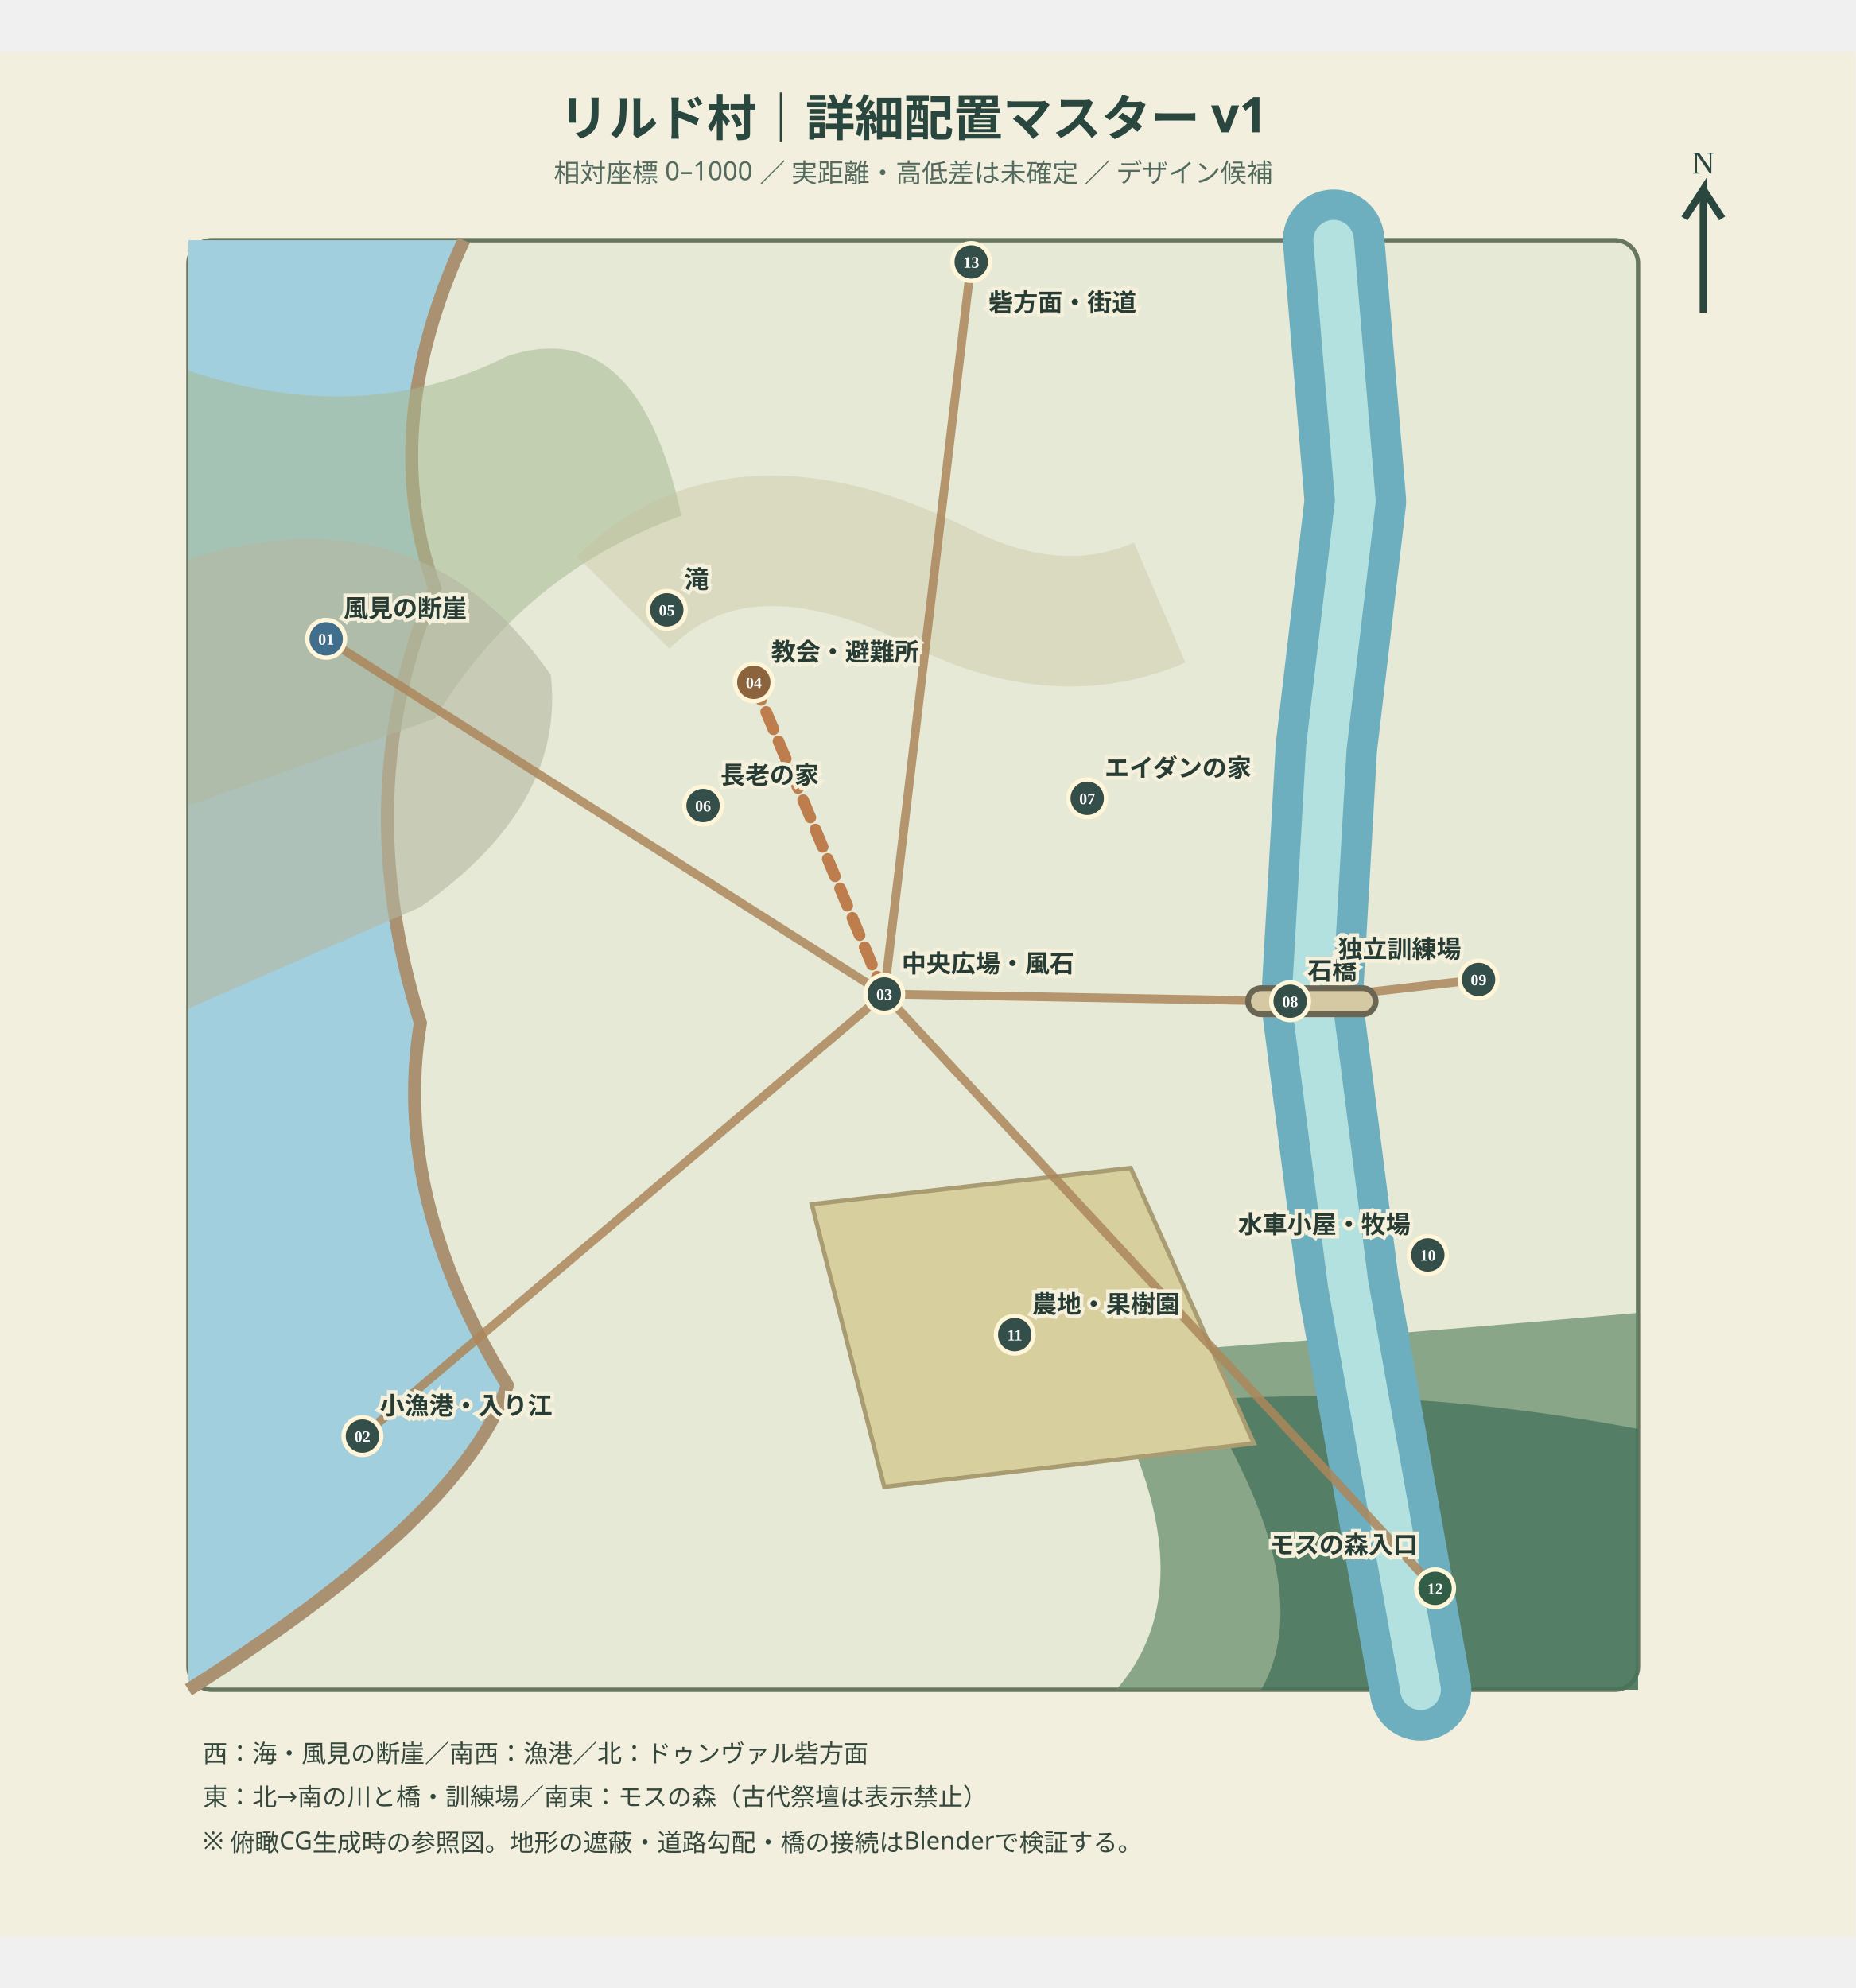
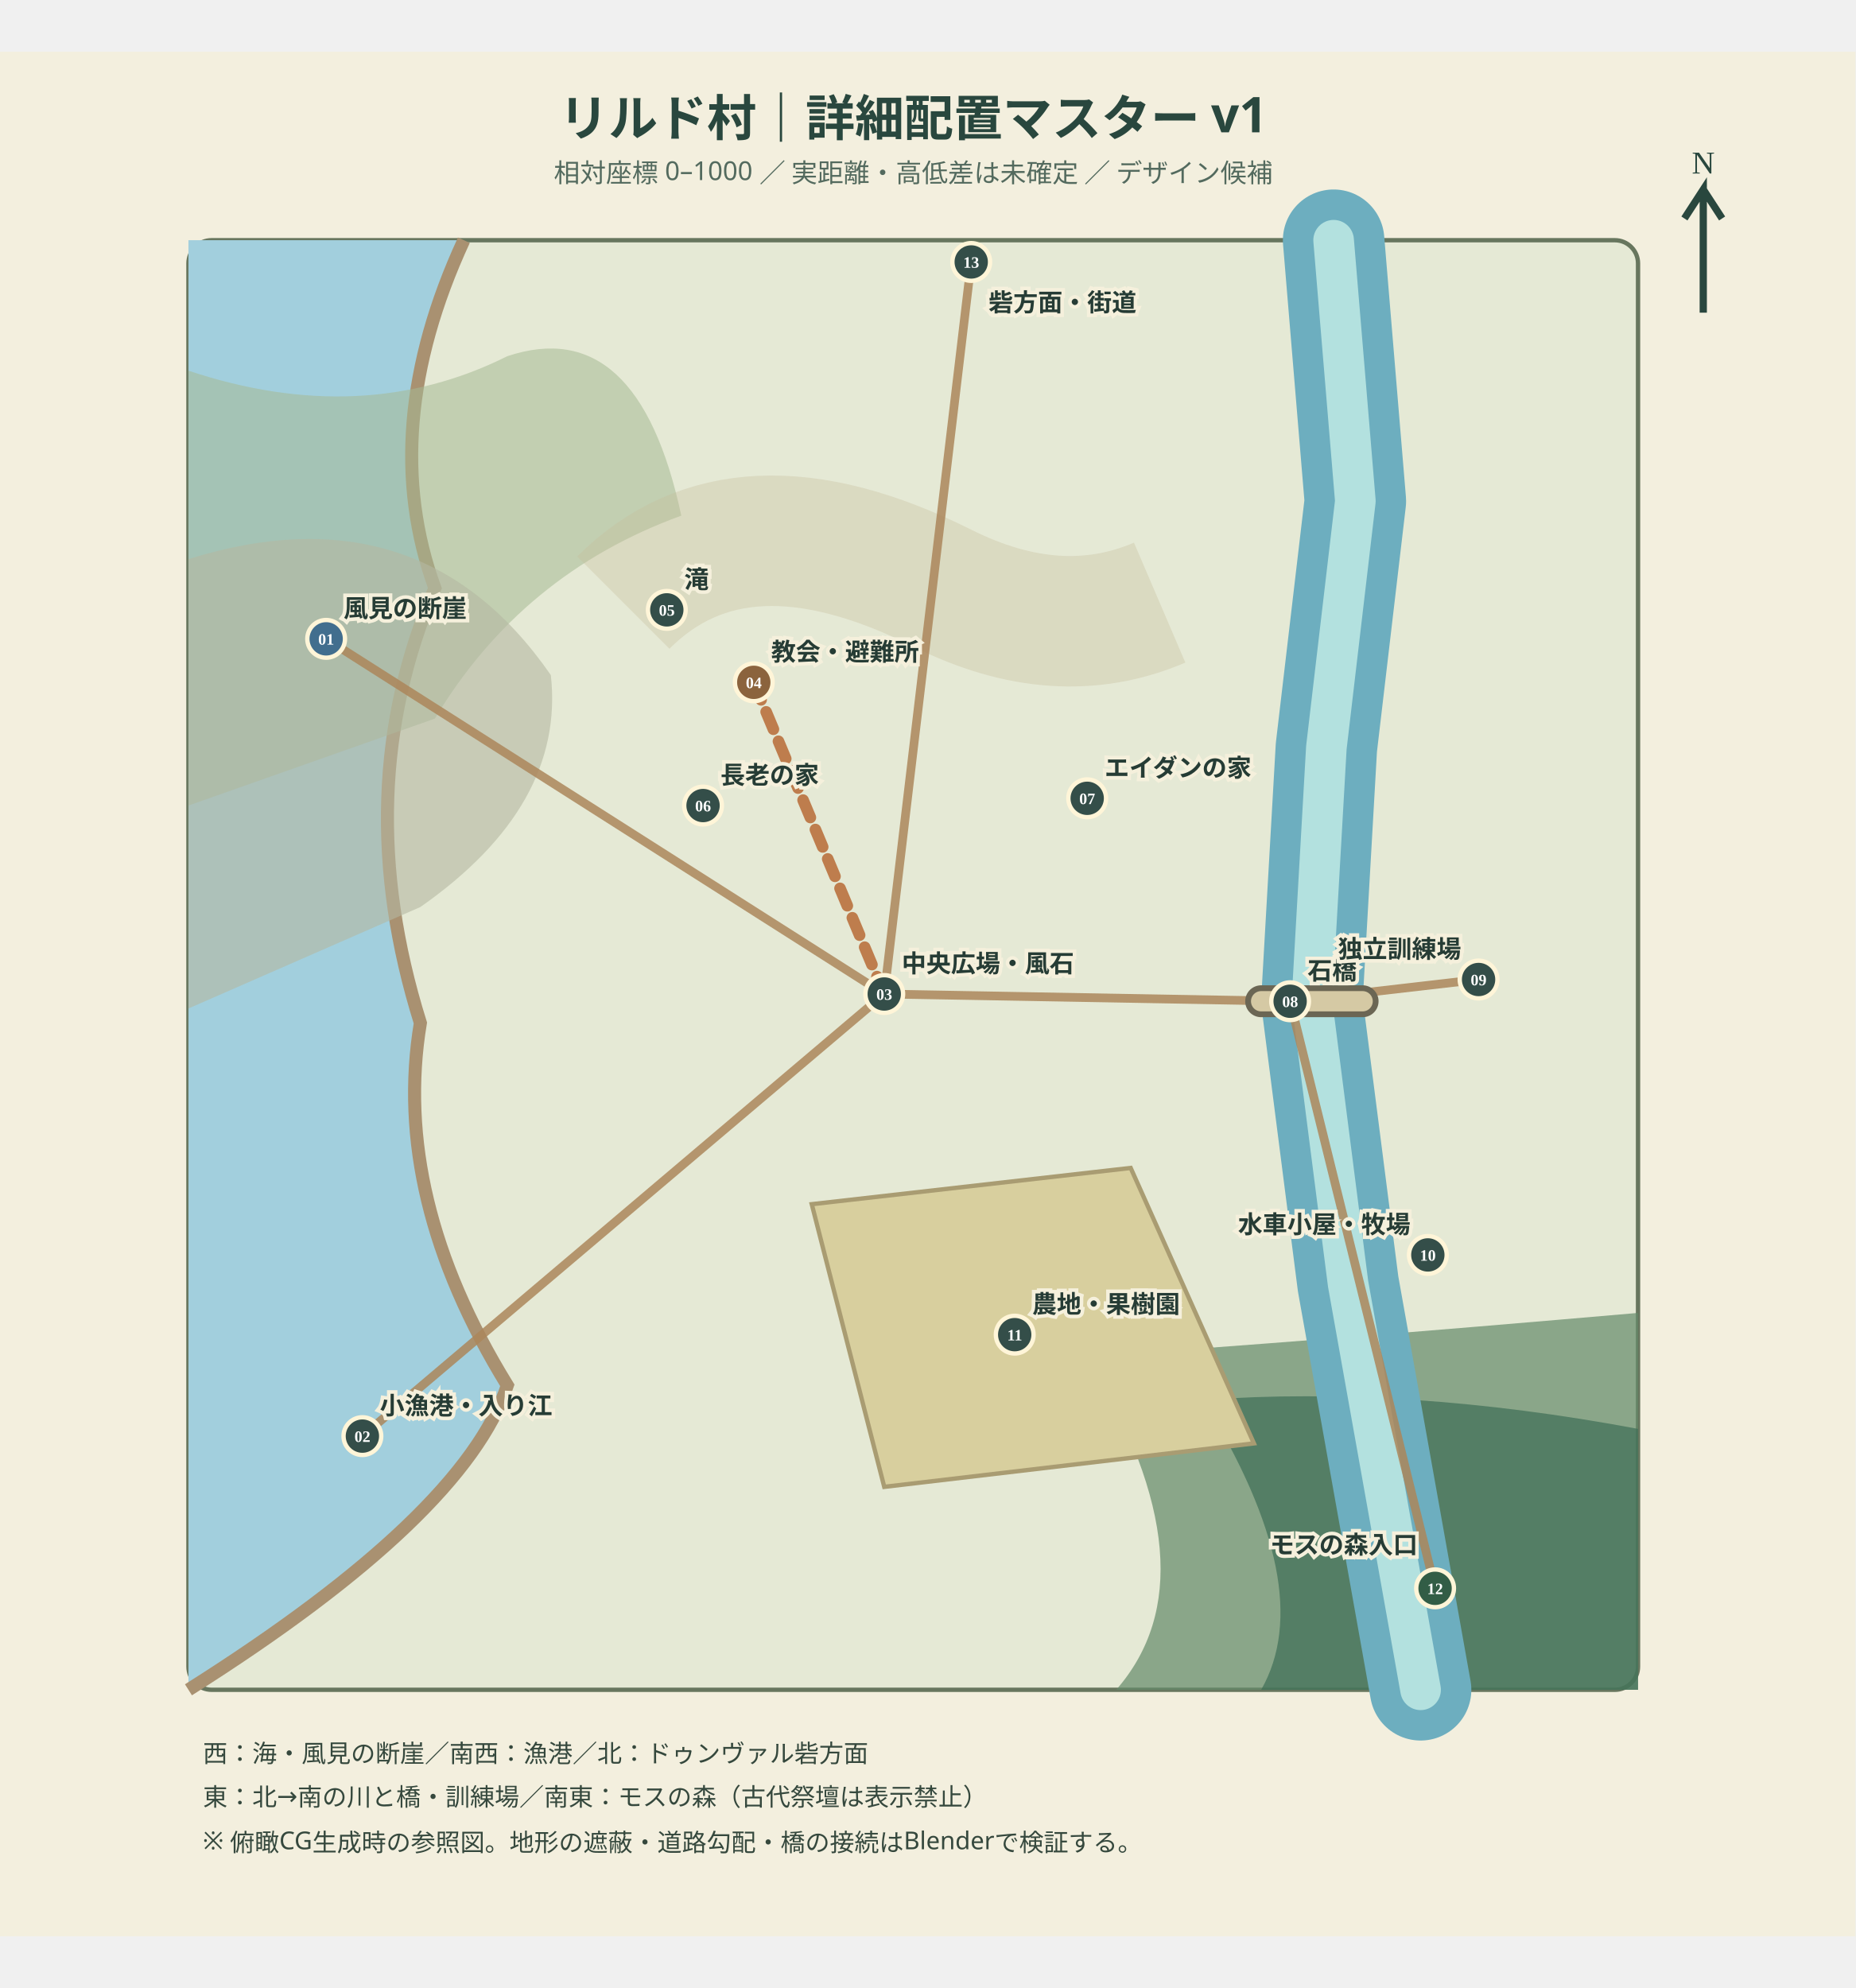
<svg xmlns="http://www.w3.org/2000/svg" width="1400" height="1500" viewBox="-130 -130 1280 1300" role="img" aria-label="リルド村座標付き配置候補 v1。方角は正式、位置・距離は候補。">
  <rect x="-130" y="-130" width="1280" height="1300" fill="#f3efde" />
  <rect x="0" y="0" width="1000" height="1000" rx="16" fill="#e5e9d5" stroke="#67765e" stroke-width="3" />
  <path d="M0 0 H190 Q130 130 170 240 Q110 380 160 540 Q140 660 220 790 Q190 880 0 1000Z" fill="#a2cfdd" />
  <path d="M190 0 Q130 130 170 240 Q110 380 160 540 Q140 660 220 790 Q190 880 0 1000" fill="none" stroke="#a99171" stroke-width="9" />
  <path d="M0 90 Q120 130 220 80 Q310 50 340 190 Q230 230 170 330 L0 390Z" fill="#a6b993" opacity=".55" />
  <path d="M0 220 Q160 170 250 300 Q260 390 160 460 L0 530Z" fill="#b4b8a1" opacity=".6" />
  <path d="M620 770 Q770 760 1000 740 V1000 H640 Q710 920 620 770Z" fill="#648a69" opacity=".7" />
  <path d="M700 800 Q840 790 1000 820 V1000 H740 Q780 930 700 800Z" fill="#3d6d55" opacity=".7" />
  <path d="M430 665 L650 640 L735 830 L480 860Z" fill="#d8cf9e" stroke="#a99c72" stroke-width="3" />
  <path d="M300 250 Q380 170 520 240 Q600 280 670 250" stroke="#c6bc9c" stroke-width="90" fill="none" opacity=".35" />
  <polyline points="790,0 805,180 785,350 775,525 800,720 850,1000" fill="none" stroke="#6daebf" stroke-width="70" stroke-linejoin="round" stroke-linecap="round" />
  <polyline points="790,0 805,180 785,350 775,525 800,720 850,1000" fill="none" stroke="#b3e1df" stroke-width="28" stroke-linejoin="round" stroke-linecap="round" />
  <g>
    <path d="M480 520 L540 15" stroke="#ab865a" stroke-width="6" stroke-dasharray="none" stroke-linecap="round" fill="none" opacity=".85" />
    <path d="M480 520 L120 825" stroke="#ab865a" stroke-width="6" stroke-dasharray="none" stroke-linecap="round" fill="none" opacity=".85" />
    <path d="M480 520 L95 275" stroke="#ab865a" stroke-width="6" stroke-dasharray="none" stroke-linecap="round" fill="none" opacity=".85" />
    <path d="M480 520 L760 525" stroke="#ab865a" stroke-width="6" stroke-dasharray="none" stroke-linecap="round" fill="none" opacity=".85" />
    <path d="M760 525 L890 510" stroke="#ab865a" stroke-width="6" stroke-dasharray="none" stroke-linecap="round" fill="none" opacity=".85" />
    <path d="M480 520 L390 305" stroke="#b76a35" stroke-width="8" stroke-dasharray="13 9" stroke-linecap="round" fill="none" opacity=".85" />
-     <path d="M480 520 L860 930" stroke="#ab865a" stroke-width="6" stroke-dasharray="none" stroke-linecap="round" fill="none" opacity=".85" />
+     <path d="M760 525 L860 930" stroke="#ab865a" stroke-width="6" stroke-dasharray="none" stroke-linecap="round" fill="none" opacity=".85" />
  </g>
  <path d="M740 525 L810 525" stroke="#6b6654" stroke-width="22" stroke-linecap="round" />
  <path d="M740 525 L810 525" stroke="#d5c9a4" stroke-width="14" stroke-linecap="round" />
  <g>
    <g>
      <circle cx="95" cy="275" r="13" fill="#426e8e" stroke="#fff5d8" stroke-width="3" />
      <text x="95" y="279" fill="white" font-size="11" text-anchor="middle" font-weight="700">01</text>
      <text x="107" y="260" text-anchor="start" font-size="17" font-weight="700" fill="#263c35" stroke="#f5f0dc" stroke-width="5" paint-order="stroke">風見の断崖</text>
    </g>
    <g>
      <circle cx="120" cy="825" r="13" fill="#344e49" stroke="#fff5d8" stroke-width="3" />
      <text x="120" y="829" fill="white" font-size="11" text-anchor="middle" font-weight="700">02</text>
      <text x="132" y="810" text-anchor="start" font-size="17" font-weight="700" fill="#263c35" stroke="#f5f0dc" stroke-width="5" paint-order="stroke">小漁港・入り江</text>
    </g>
    <g>
      <circle cx="480" cy="520" r="13" fill="#344e49" stroke="#fff5d8" stroke-width="3" />
      <text x="480" y="524" fill="white" font-size="11" text-anchor="middle" font-weight="700">03</text>
      <text x="492" y="505" text-anchor="start" font-size="17" font-weight="700" fill="#263c35" stroke="#f5f0dc" stroke-width="5" paint-order="stroke">中央広場・風石</text>
    </g>
    <g>
      <circle cx="390" cy="305" r="13" fill="#8b633d" stroke="#fff5d8" stroke-width="3" />
      <text x="390" y="309" fill="white" font-size="11" text-anchor="middle" font-weight="700">04</text>
      <text x="402" y="290" text-anchor="start" font-size="17" font-weight="700" fill="#263c35" stroke="#f5f0dc" stroke-width="5" paint-order="stroke">教会・避難所</text>
    </g>
    <g>
      <circle cx="330" cy="255" r="13" fill="#344e49" stroke="#fff5d8" stroke-width="3" />
      <text x="330" y="259" fill="white" font-size="11" text-anchor="middle" font-weight="700">05</text>
      <text x="342" y="240" text-anchor="start" font-size="17" font-weight="700" fill="#263c35" stroke="#f5f0dc" stroke-width="5" paint-order="stroke">滝</text>
    </g>
    <g>
      <circle cx="355" cy="390" r="13" fill="#344e49" stroke="#fff5d8" stroke-width="3" />
      <text x="355" y="394" fill="white" font-size="11" text-anchor="middle" font-weight="700">06</text>
      <text x="367" y="375" text-anchor="start" font-size="17" font-weight="700" fill="#263c35" stroke="#f5f0dc" stroke-width="5" paint-order="stroke">長老の家</text>
    </g>
    <g>
      <circle cx="620" cy="385" r="13" fill="#344e49" stroke="#fff5d8" stroke-width="3" />
      <text x="620" y="389" fill="white" font-size="11" text-anchor="middle" font-weight="700">07</text>
      <text x="632" y="370" text-anchor="start" font-size="17" font-weight="700" fill="#263c35" stroke="#f5f0dc" stroke-width="5" paint-order="stroke">エイダンの家</text>
    </g>
    <g>
      <circle cx="760" cy="525" r="13" fill="#344e49" stroke="#fff5d8" stroke-width="3" />
      <text x="760" y="529" fill="white" font-size="11" text-anchor="middle" font-weight="700">08</text>
      <text x="772" y="510" text-anchor="start" font-size="17" font-weight="700" fill="#263c35" stroke="#f5f0dc" stroke-width="5" paint-order="stroke">石橋</text>
    </g>
    <g>
      <circle cx="890" cy="510" r="13" fill="#344e49" stroke="#fff5d8" stroke-width="3" />
      <text x="890" y="514" fill="white" font-size="11" text-anchor="middle" font-weight="700">09</text>
      <text x="878" y="495" text-anchor="end" font-size="17" font-weight="700" fill="#263c35" stroke="#f5f0dc" stroke-width="5" paint-order="stroke">独立訓練場</text>
    </g>
    <g>
      <circle cx="855" cy="700" r="13" fill="#344e49" stroke="#fff5d8" stroke-width="3" />
      <text x="855" y="704" fill="white" font-size="11" text-anchor="middle" font-weight="700">10</text>
      <text x="843" y="685" text-anchor="end" font-size="17" font-weight="700" fill="#263c35" stroke="#f5f0dc" stroke-width="5" paint-order="stroke">水車小屋・牧場</text>
    </g>
    <g>
      <circle cx="570" cy="755" r="13" fill="#344e49" stroke="#fff5d8" stroke-width="3" />
      <text x="570" y="759" fill="white" font-size="11" text-anchor="middle" font-weight="700">11</text>
      <text x="582" y="740" text-anchor="start" font-size="17" font-weight="700" fill="#263c35" stroke="#f5f0dc" stroke-width="5" paint-order="stroke">農地・果樹園</text>
    </g>
    <g>
      <circle cx="860" cy="930" r="13" fill="#325d46" stroke="#fff5d8" stroke-width="3" />
      <text x="860" y="934" fill="white" font-size="11" text-anchor="middle" font-weight="700">12</text>
      <text x="848" y="906" text-anchor="end" font-size="17" font-weight="700" fill="#263c35" stroke="#f5f0dc" stroke-width="5" paint-order="stroke">モスの森入口</text>
    </g>
    <g>
      <circle cx="540" cy="15" r="13" fill="#344e49" stroke="#fff5d8" stroke-width="3" />
      <text x="540" y="19" fill="white" font-size="11" text-anchor="middle" font-weight="700">13</text>
      <text x="552" y="49" text-anchor="start" font-size="17" font-weight="700" fill="#263c35" stroke="#f5f0dc" stroke-width="5" paint-order="stroke">砦方面・街道</text>
    </g>
  </g>
  <text x="500" y="-72" font-family="sans-serif" font-size="34" font-weight="700" fill="#29473e" text-anchor="middle">リルド村｜詳細配置マスター v1</text>
  <text x="500" y="-40" font-family="sans-serif" font-size="18" fill="#536a5e" text-anchor="middle">相対座標 0–1000 ／ 実距離・高低差は未確定 ／ デザイン候補</text>
  <path d="M1045 50 V-35 l-13 20 13-20 13 20" fill="none" stroke="#29473e" stroke-width="5" />
  <text x="1045" y="-46" font-size="22" text-anchor="middle" fill="#29473e">N</text>
  <g font-family="sans-serif" font-size="17" fill="#35483d">
    <text x="10" y="1050">西：海・風見の断崖／南西：漁港／北：ドゥンヴァル砦方面</text>
    <text x="10" y="1080">東：北→南の川と橋・訓練場／南東：モスの森（古代祭壇は表示禁止）</text>
    <text x="10" y="1110">※ 俯瞰CG生成時の参照図。地形の遮蔽・道路勾配・橋の接続はBlenderで検証する。</text>
  </g>
</svg>
